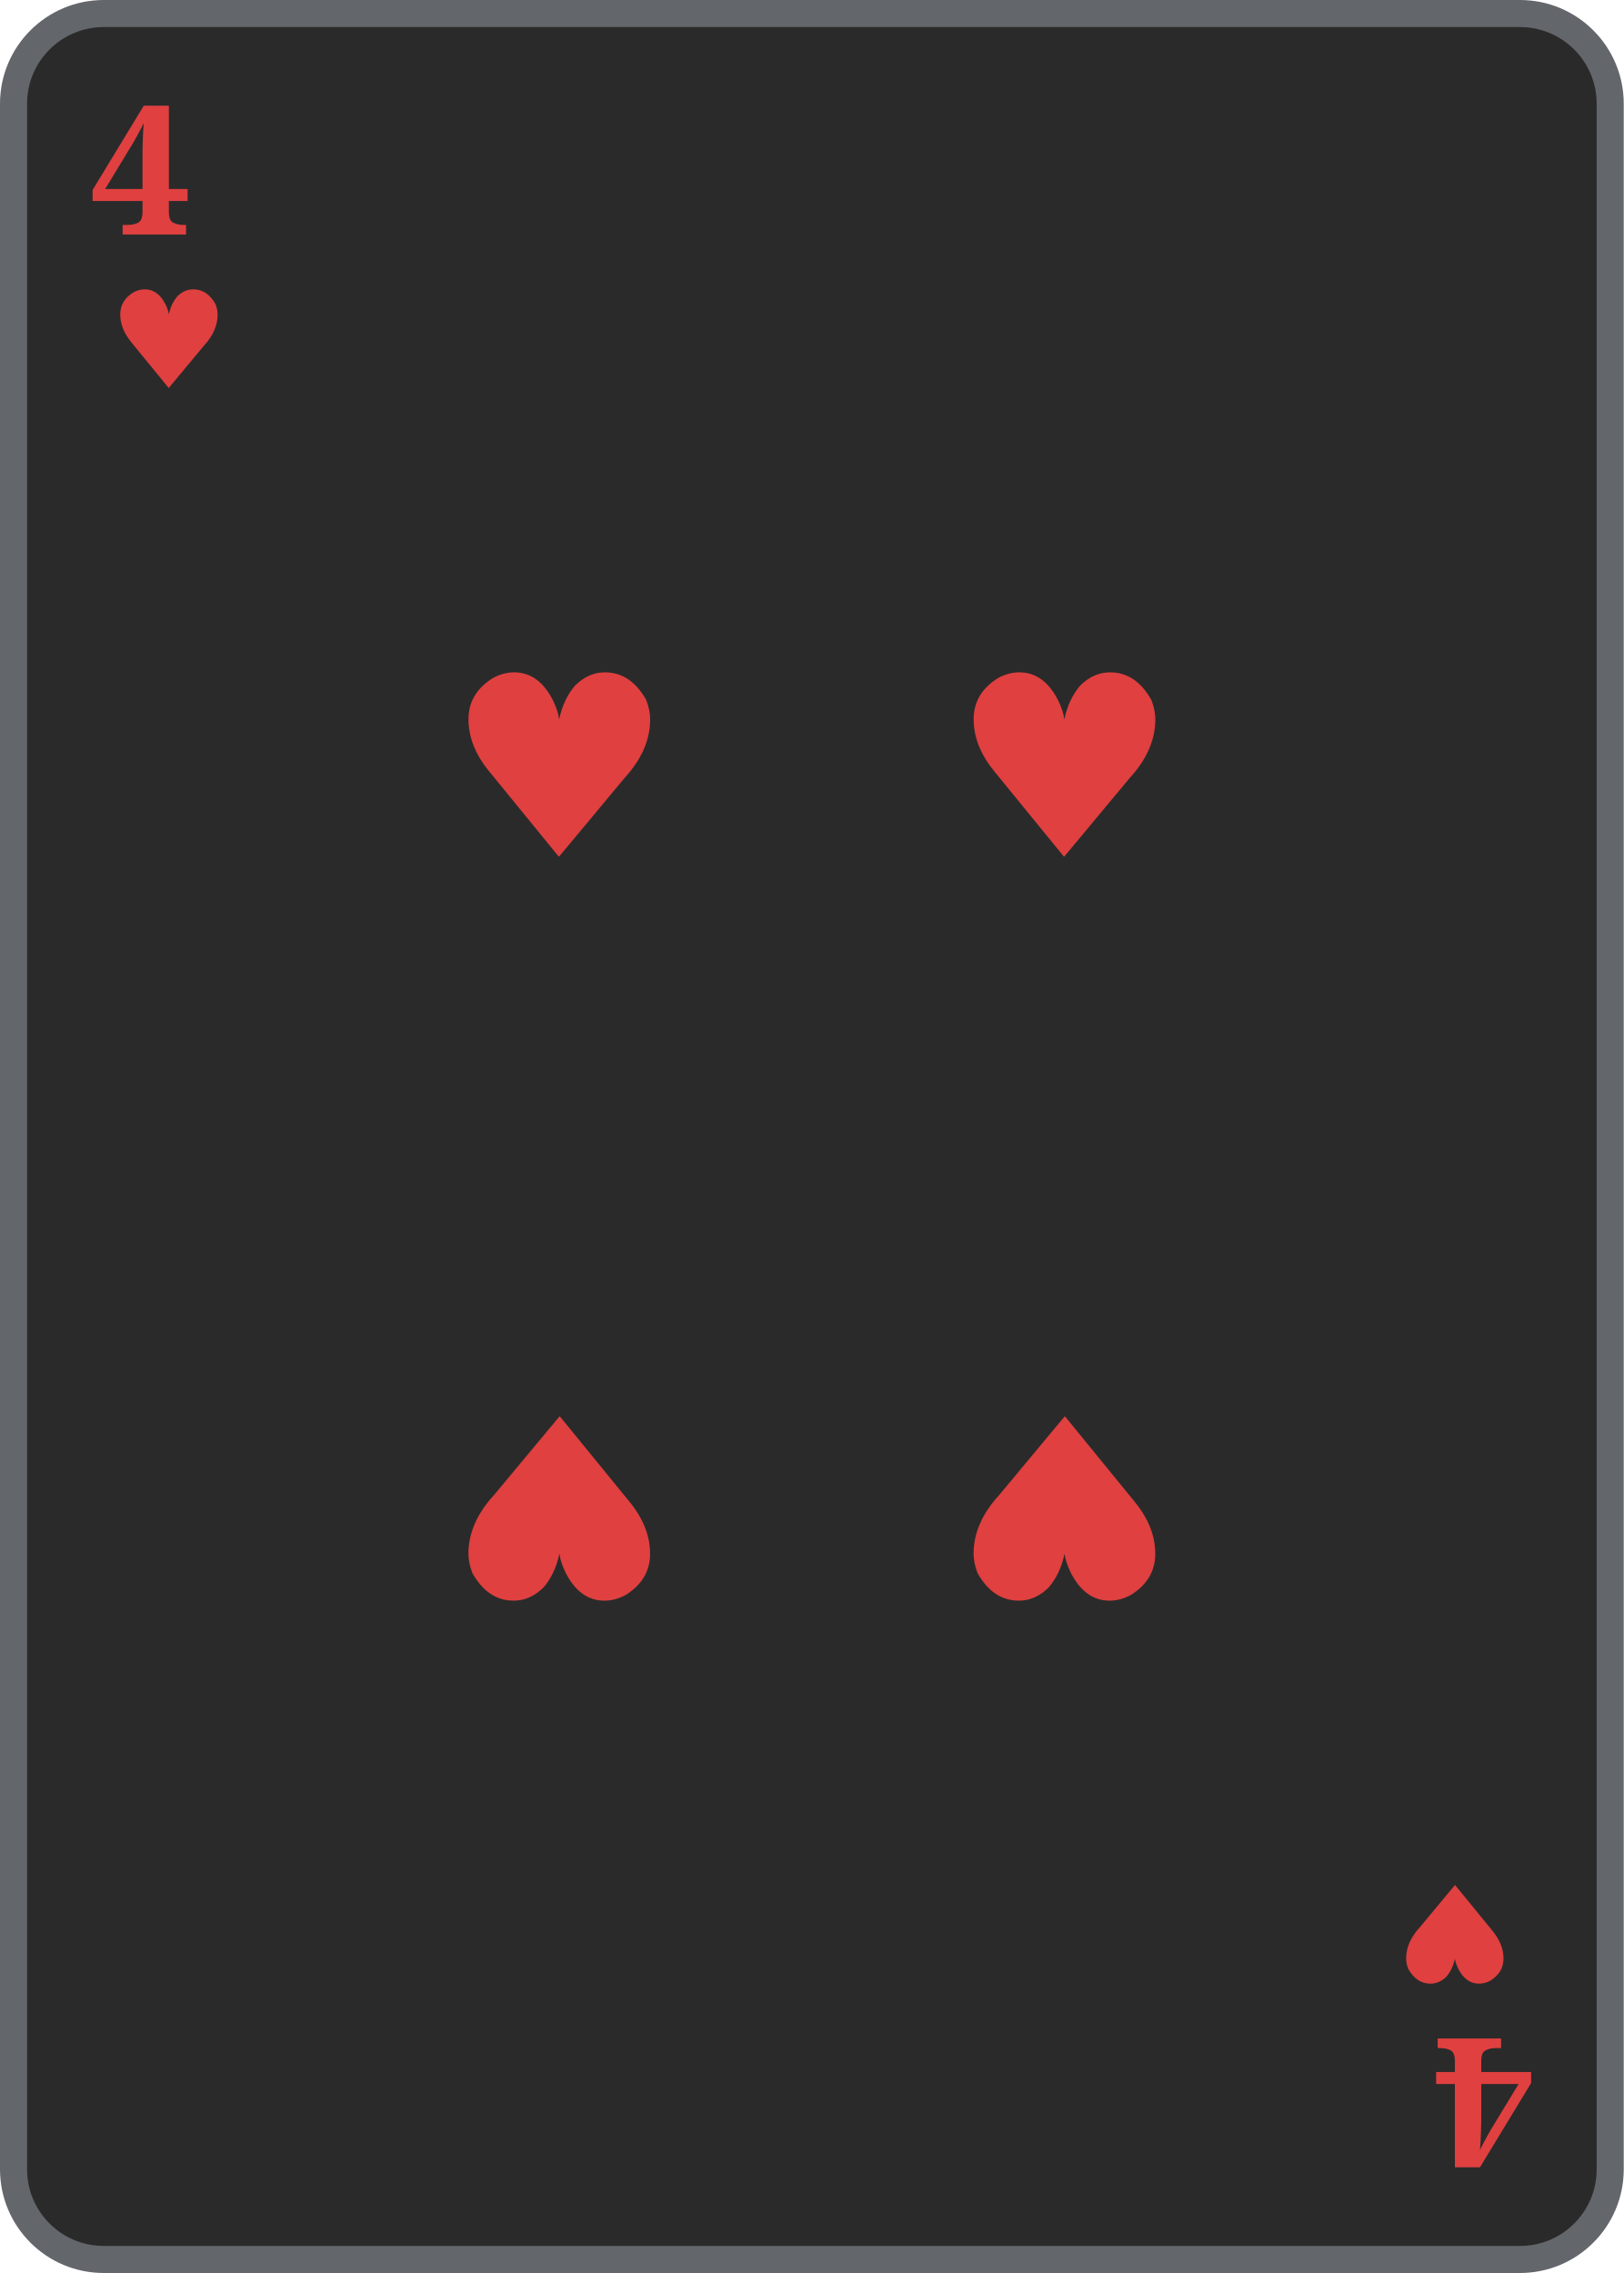
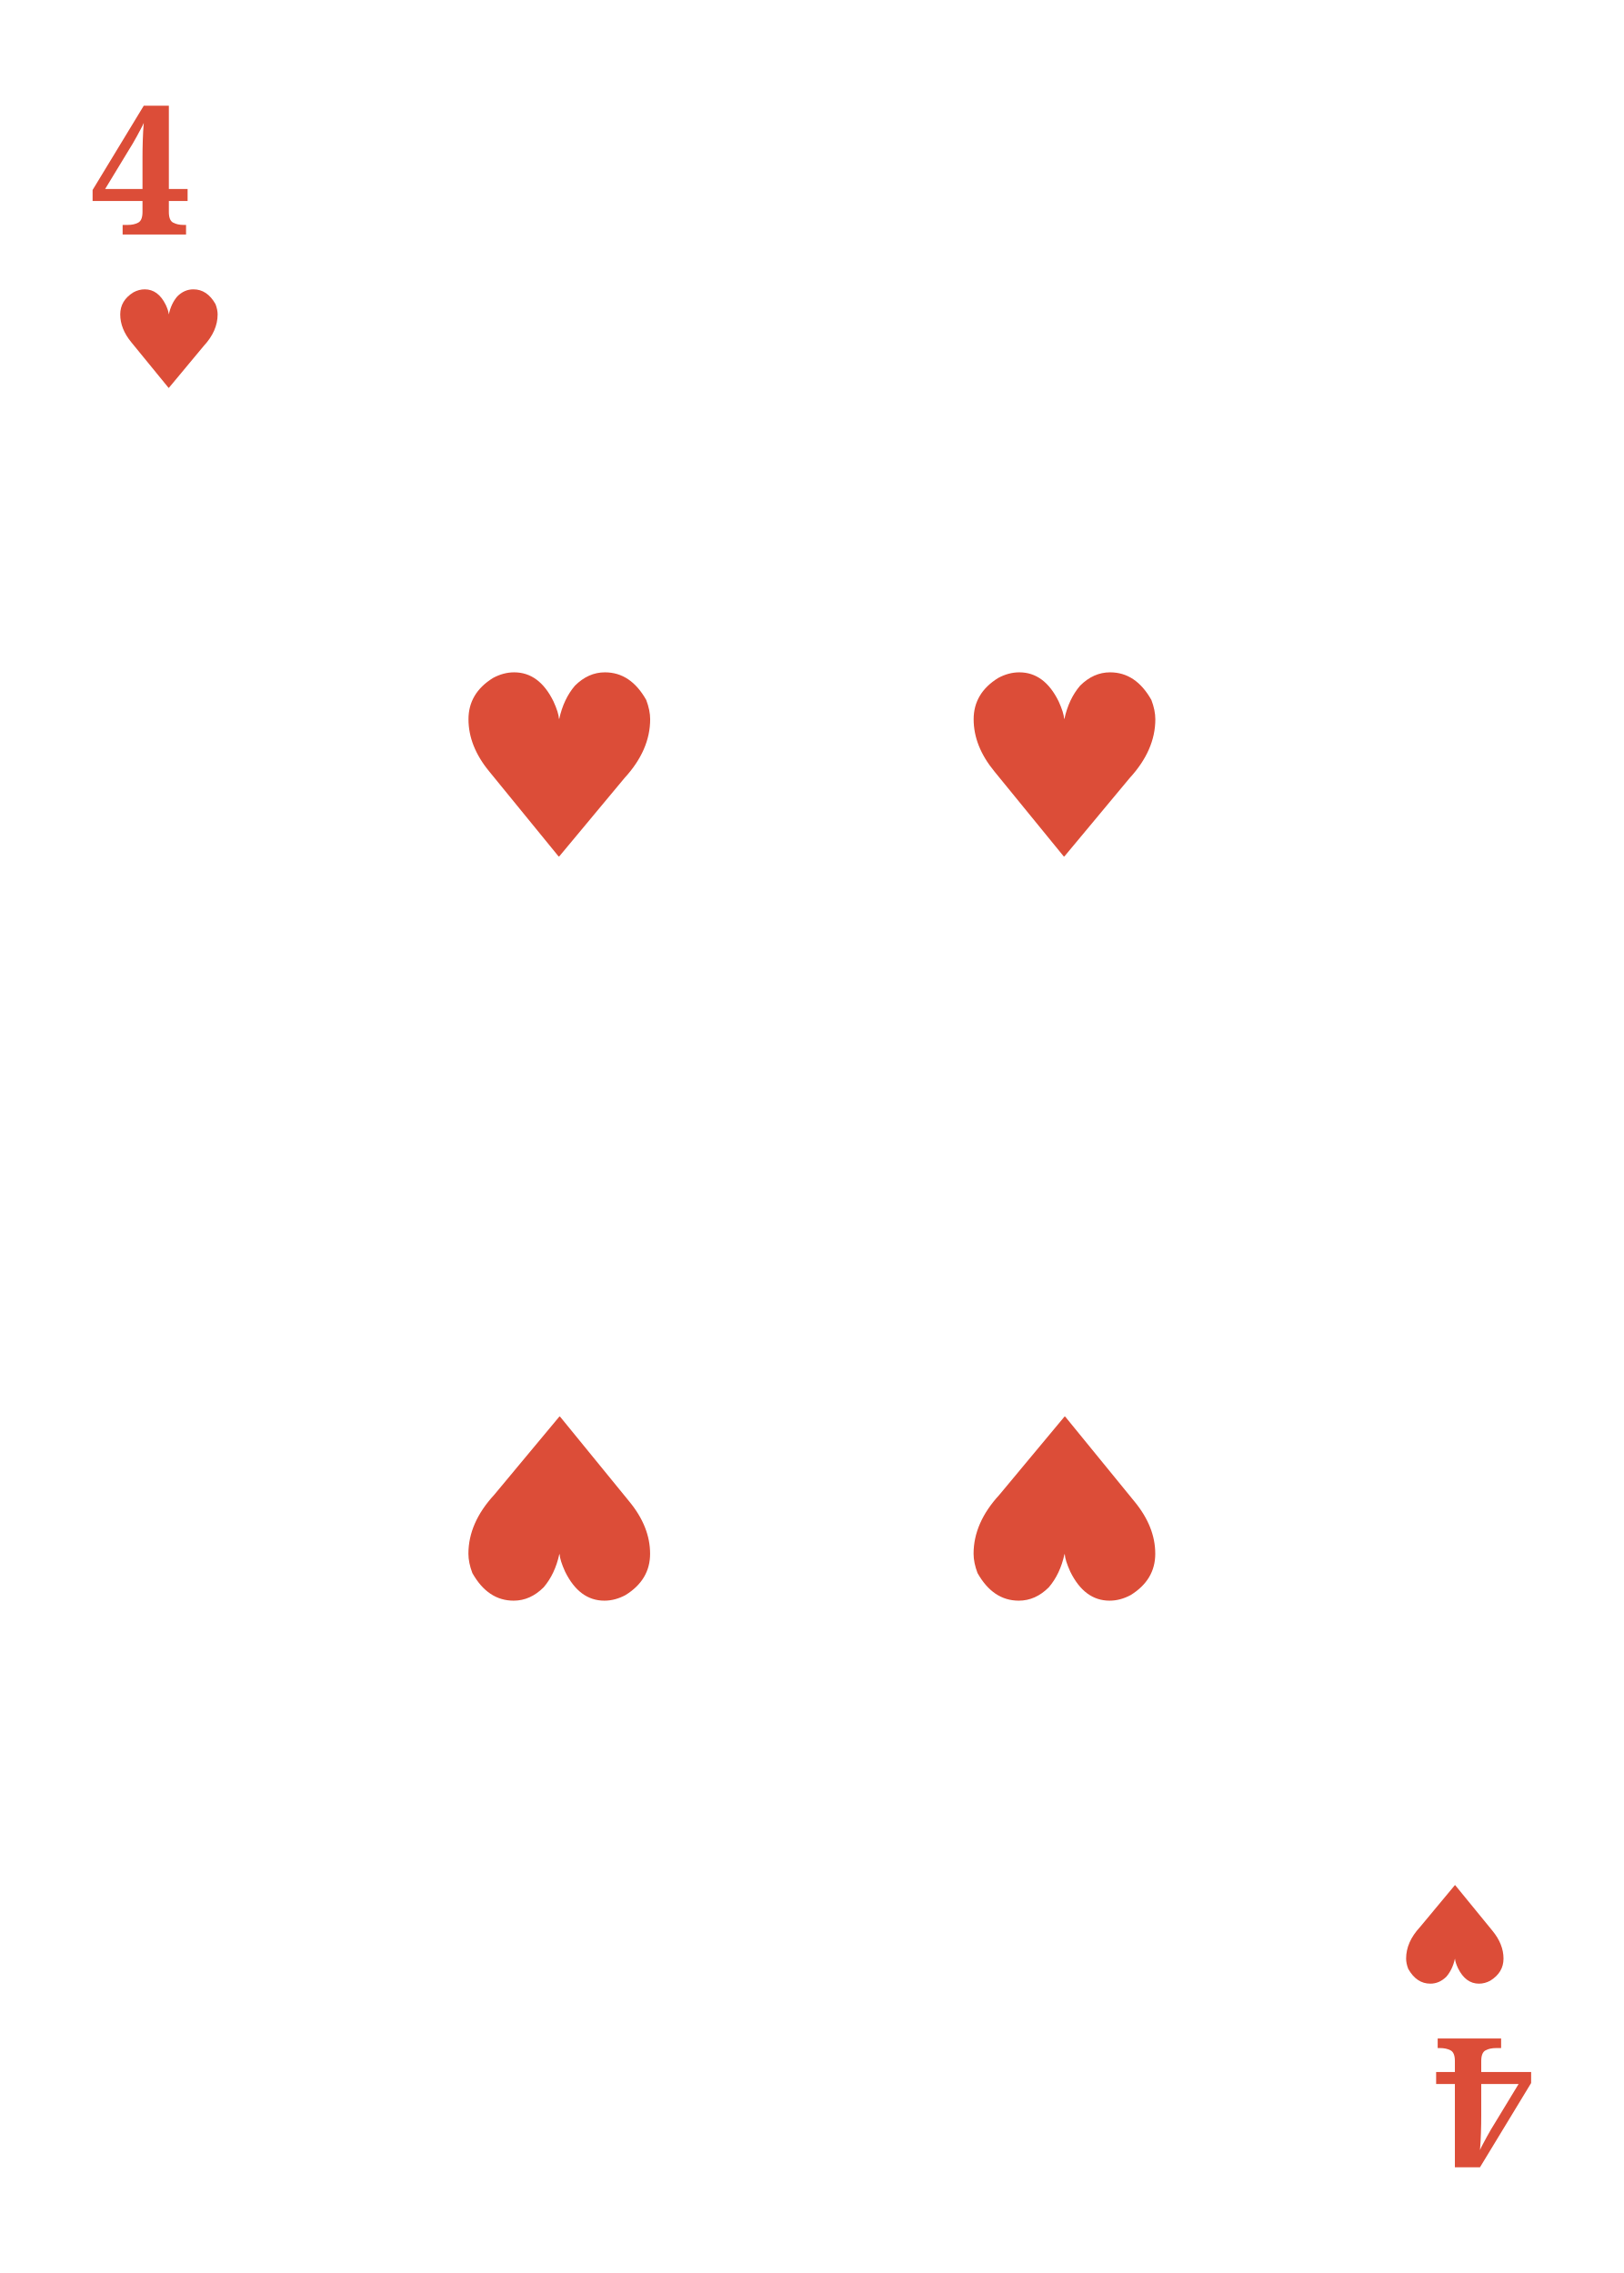
<svg xmlns="http://www.w3.org/2000/svg" viewBox="0 0 180 252" width="180" height="252">
-   <rect x="1.5" y="1.5" width="177" height="249" rx="10" fill="#2a2a2a" stroke="#63666B" stroke-width="3" />
-   <text x="10" y="26" font-family="Georgia, serif" font-size="20" font-weight="bold" fill="#e04040">4</text>
-   <text x="12" y="43" font-family="Georgia, serif" font-size="15" fill="#e04040">♥</text>
+   <text x="10" y="26" font-family="Georgia, serif" font-size="20" font-weight="bold" fill="#dc4d38">4</text>
+   <text x="12" y="43" font-family="Georgia, serif" font-size="15" fill="#dc4d38">♥</text>
  <g transform="rotate(180, 90.0, 126.0)">
-     <text x="10" y="26" font-family="Georgia, serif" font-size="20" font-weight="bold" fill="#e04040">4</text>
-     <text x="12" y="43" font-family="Georgia, serif" font-size="15" fill="#e04040">♥</text>
+     <text x="10" y="26" font-family="Georgia, serif" font-size="20" font-weight="bold" fill="#dc4d38">4</text>
+     <text x="12" y="43" font-family="Georgia, serif" font-size="15" fill="#dc4d38">♥</text>
  </g>
-   <text x="62.0" y="87.0" font-family="Georgia, serif" font-size="28" fill="#e04040" text-anchor="middle" dominant-baseline="middle">♥</text>
-   <text x="118.0" y="87.0" font-family="Georgia, serif" font-size="28" fill="#e04040" text-anchor="middle" dominant-baseline="middle">♥</text>
-   <text x="62.0" y="165.0" font-family="Georgia, serif" font-size="28" fill="#e04040" text-anchor="middle" dominant-baseline="middle" transform="rotate(180,62.0,165.0)">♥</text>
-   <text x="118.0" y="165.0" font-family="Georgia, serif" font-size="28" fill="#e04040" text-anchor="middle" dominant-baseline="middle" transform="rotate(180,118.0,165.0)">♥</text>
+   <text x="62.0" y="87.0" font-family="Georgia, serif" font-size="28" fill="#dc4d38" text-anchor="middle" dominant-baseline="middle">♥</text>
+   <text x="118.0" y="87.0" font-family="Georgia, serif" font-size="28" fill="#dc4d38" text-anchor="middle" dominant-baseline="middle">♥</text>
+   <text x="62.0" y="165.0" font-family="Georgia, serif" font-size="28" fill="#dc4d38" text-anchor="middle" dominant-baseline="middle" transform="rotate(180,62.0,165.0)">♥</text>
+   <text x="118.0" y="165.0" font-family="Georgia, serif" font-size="28" fill="#dc4d38" text-anchor="middle" dominant-baseline="middle" transform="rotate(180,118.0,165.0)">♥</text>
</svg>
